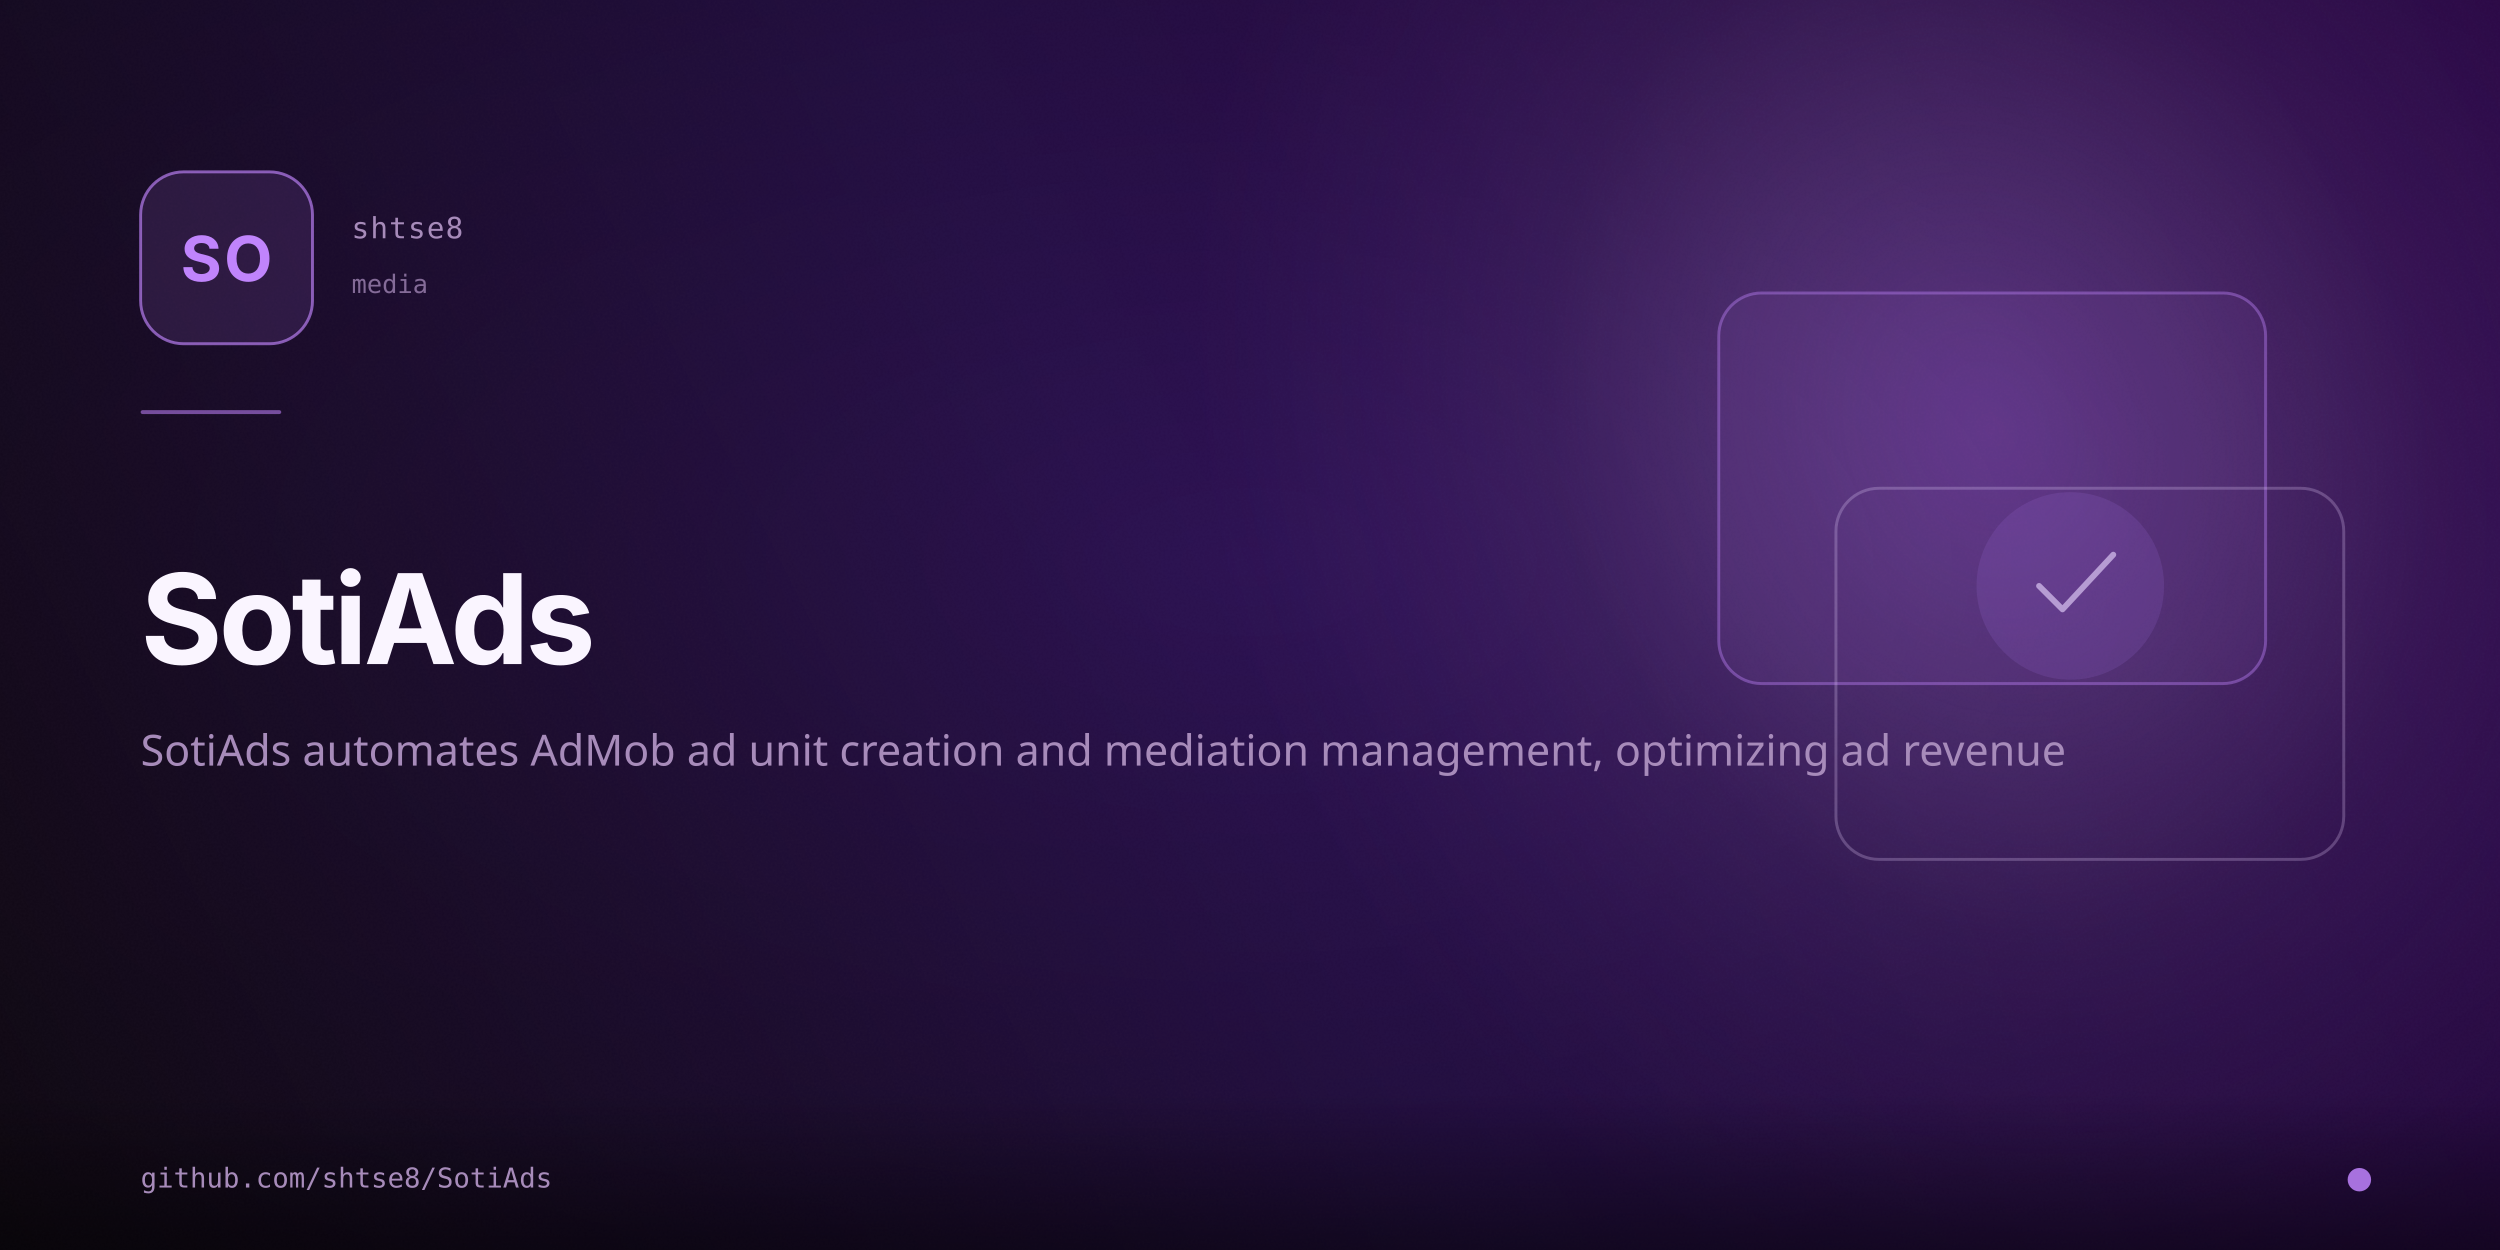
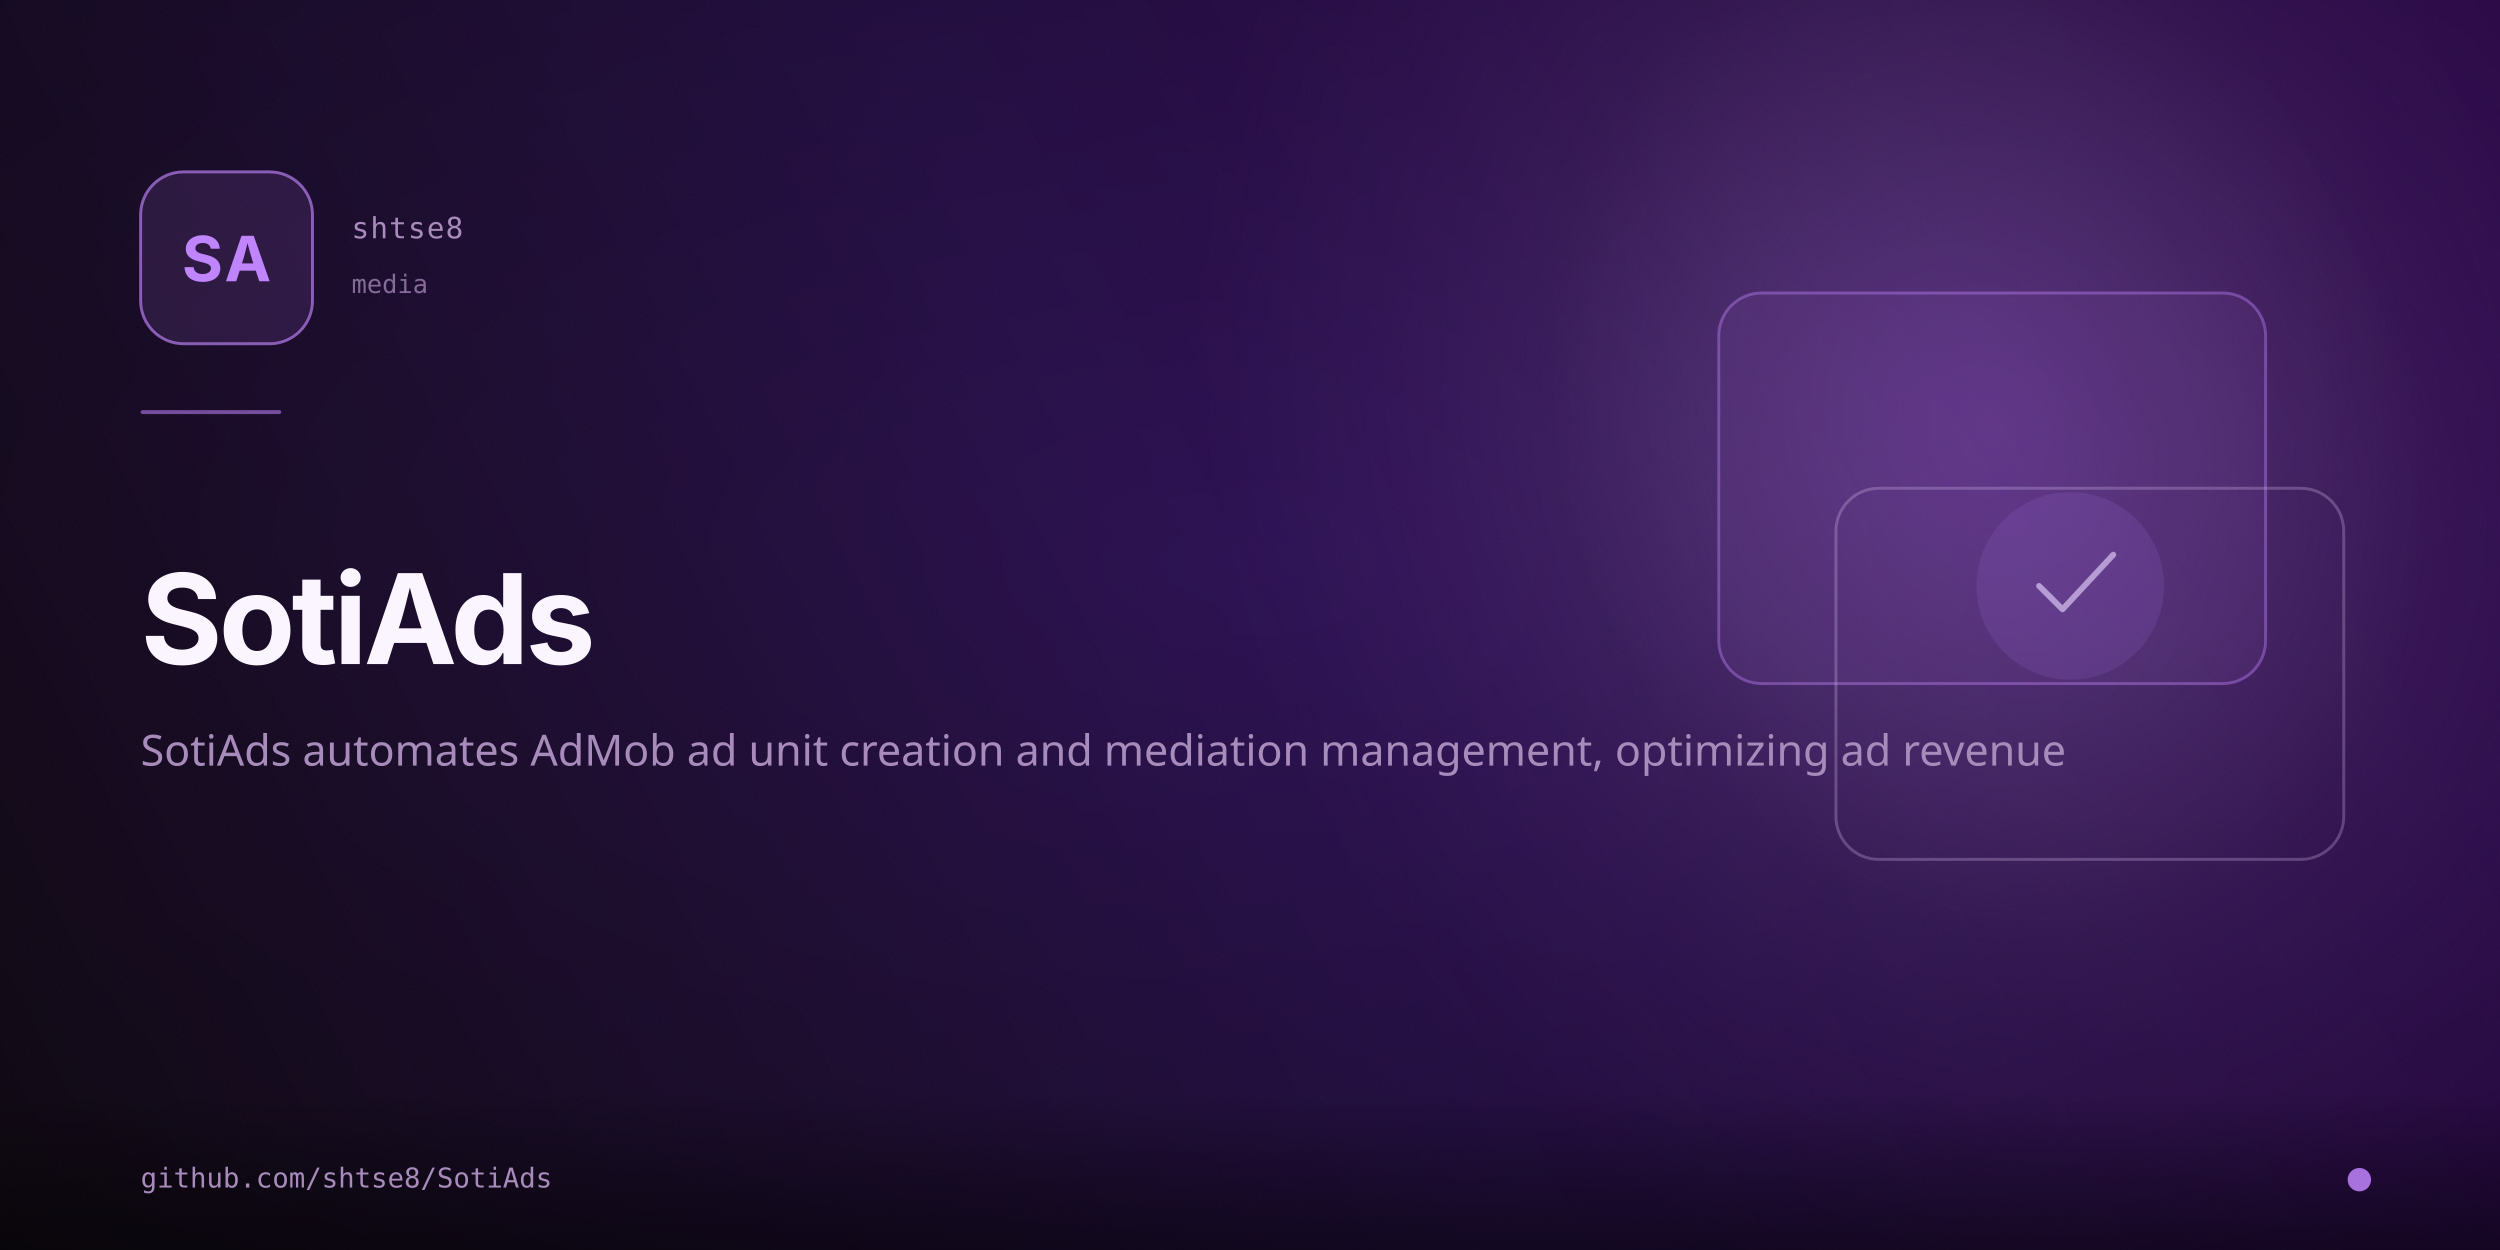
<svg xmlns="http://www.w3.org/2000/svg" width="1280" height="640" viewBox="0 0 1280 640" fill="none">
  <defs>
    <linearGradient id="bg" x1="0" y1="640" x2="1280" y2="0" gradientUnits="userSpaceOnUse">
      <stop offset="0%" stop-color="#140a18" />
      <stop offset="48%" stop-color="#2a1050" />
      <stop offset="100%" stop-color="#3b0764" />
    </linearGradient>
    <radialGradient id="glow" cx="0" cy="0" r="1" gradientUnits="userSpaceOnUse" gradientTransform="translate(1020 220) rotate(70) scale(480 400)">
      <stop offset="0%" stop-color="#c084fc" stop-opacity="0.38" />
      <stop offset="55%" stop-color="#e9d5ff" stop-opacity="0.08" />
      <stop offset="100%" stop-color="#c084fc" stop-opacity="0" />
    </radialGradient>
    <radialGradient id="vignette" cx="50%" cy="45%" r="70%">
      <stop offset="0%" stop-color="#000000" stop-opacity="0" />
      <stop offset="100%" stop-color="#000000" stop-opacity="0.35" />
    </radialGradient>
    <linearGradient id="floor" x1="0" y1="0" x2="0" y2="1">
      <stop offset="0%" stop-color="#000000" stop-opacity="0" />
      <stop offset="100%" stop-color="#000000" stop-opacity="0.45" />
    </linearGradient>
    <filter id="grain" x="0" y="0" width="100%" height="100%">
      <feTurbulence type="fractalNoise" baseFrequency="0.85" numOctaves="2" stitchTiles="stitch" result="n" />
      <feColorMatrix type="matrix" values="0 0 0 0 1  0 0 0 0 1  0 0 0 0 1  0 0 0 0.04 0" in="n" />
    </filter>
  </defs>
  <rect width="1280" height="640" fill="url(#bg)" />
  <rect width="1280" height="640" fill="url(#glow)" />
  <rect width="1280" height="640" fill="url(#vignette)" />
  <rect width="1280" height="640" filter="url(#grain)" opacity="0.55" />
  <g opacity="0.9">
    <rect x="880" y="150" width="280" height="200" rx="22" fill="#c084fc" fill-opacity="0.07" stroke="#c084fc" stroke-opacity="0.45" stroke-width="1.5" />
    <rect x="940" y="250" width="260" height="190" rx="22" fill="none" stroke="#e9d5ff" stroke-opacity="0.28" stroke-width="1.5" />
    <circle cx="1060" cy="300" r="48" fill="#c084fc" fill-opacity="0.14" />
    <path d="M1044 300 L1056 312 L1082 284" fill="none" stroke="#e9d5ff" stroke-opacity="0.7" stroke-width="3" stroke-linecap="round" stroke-linejoin="round" />
  </g>
  <rect x="72" y="88" width="88" height="88" rx="22" fill="#c084fc" fill-opacity="0.12" stroke="#c084fc" stroke-opacity="0.65" stroke-width="1.5" />
-   <text x="116" y="144" text-anchor="middle" fill="#c084fc" font-family="ui-sans-serif, system-ui, -apple-system, Segoe UI, sans-serif" font-size="32" font-weight="700" letter-spacing="0.04em">SO</text>
+   <text x="116" y="144" text-anchor="middle" fill="#c084fc" font-family="ui-sans-serif, system-ui, -apple-system, Segoe UI, sans-serif" font-size="32" font-weight="700" letter-spacing="0.04em">SA</text>
  <text x="180" y="122" fill="#a78bba" font-family="ui-monospace, SFMono-Regular, Menlo, monospace" font-size="15" letter-spacing="0.04em">shtse8</text>
  <text x="180" y="150" fill="#a78bba" fill-opacity="0.75" font-family="ui-monospace, SFMono-Regular, Menlo, monospace" font-size="13">media</text>
  <rect x="72" y="210" width="72" height="2" rx="1" fill="#c084fc" fill-opacity="0.55" />
  <text x="72" y="340" fill="#faf5ff" font-family="ui-sans-serif, system-ui, -apple-system, Segoe UI, sans-serif" font-size="64" font-weight="700" letter-spacing="-0.03em">SotiAds</text>
  <text x="72" y="392" fill="#a78bba" font-family="ui-sans-serif, system-ui, sans-serif" font-size="22" font-weight="450">SotiAds automates AdMob ad unit creation and mediation management, optimizing ad revenue</text>
  <rect x="0" y="560" width="1280" height="80" fill="url(#floor)" />
  <text x="72" y="608" fill="#a78bba" font-family="ui-monospace, SFMono-Regular, Menlo, monospace" font-size="14">github.com/shtse8/SotiAds</text>
  <circle cx="1208" cy="604" r="6" fill="#c084fc" fill-opacity="0.85" />
</svg>
